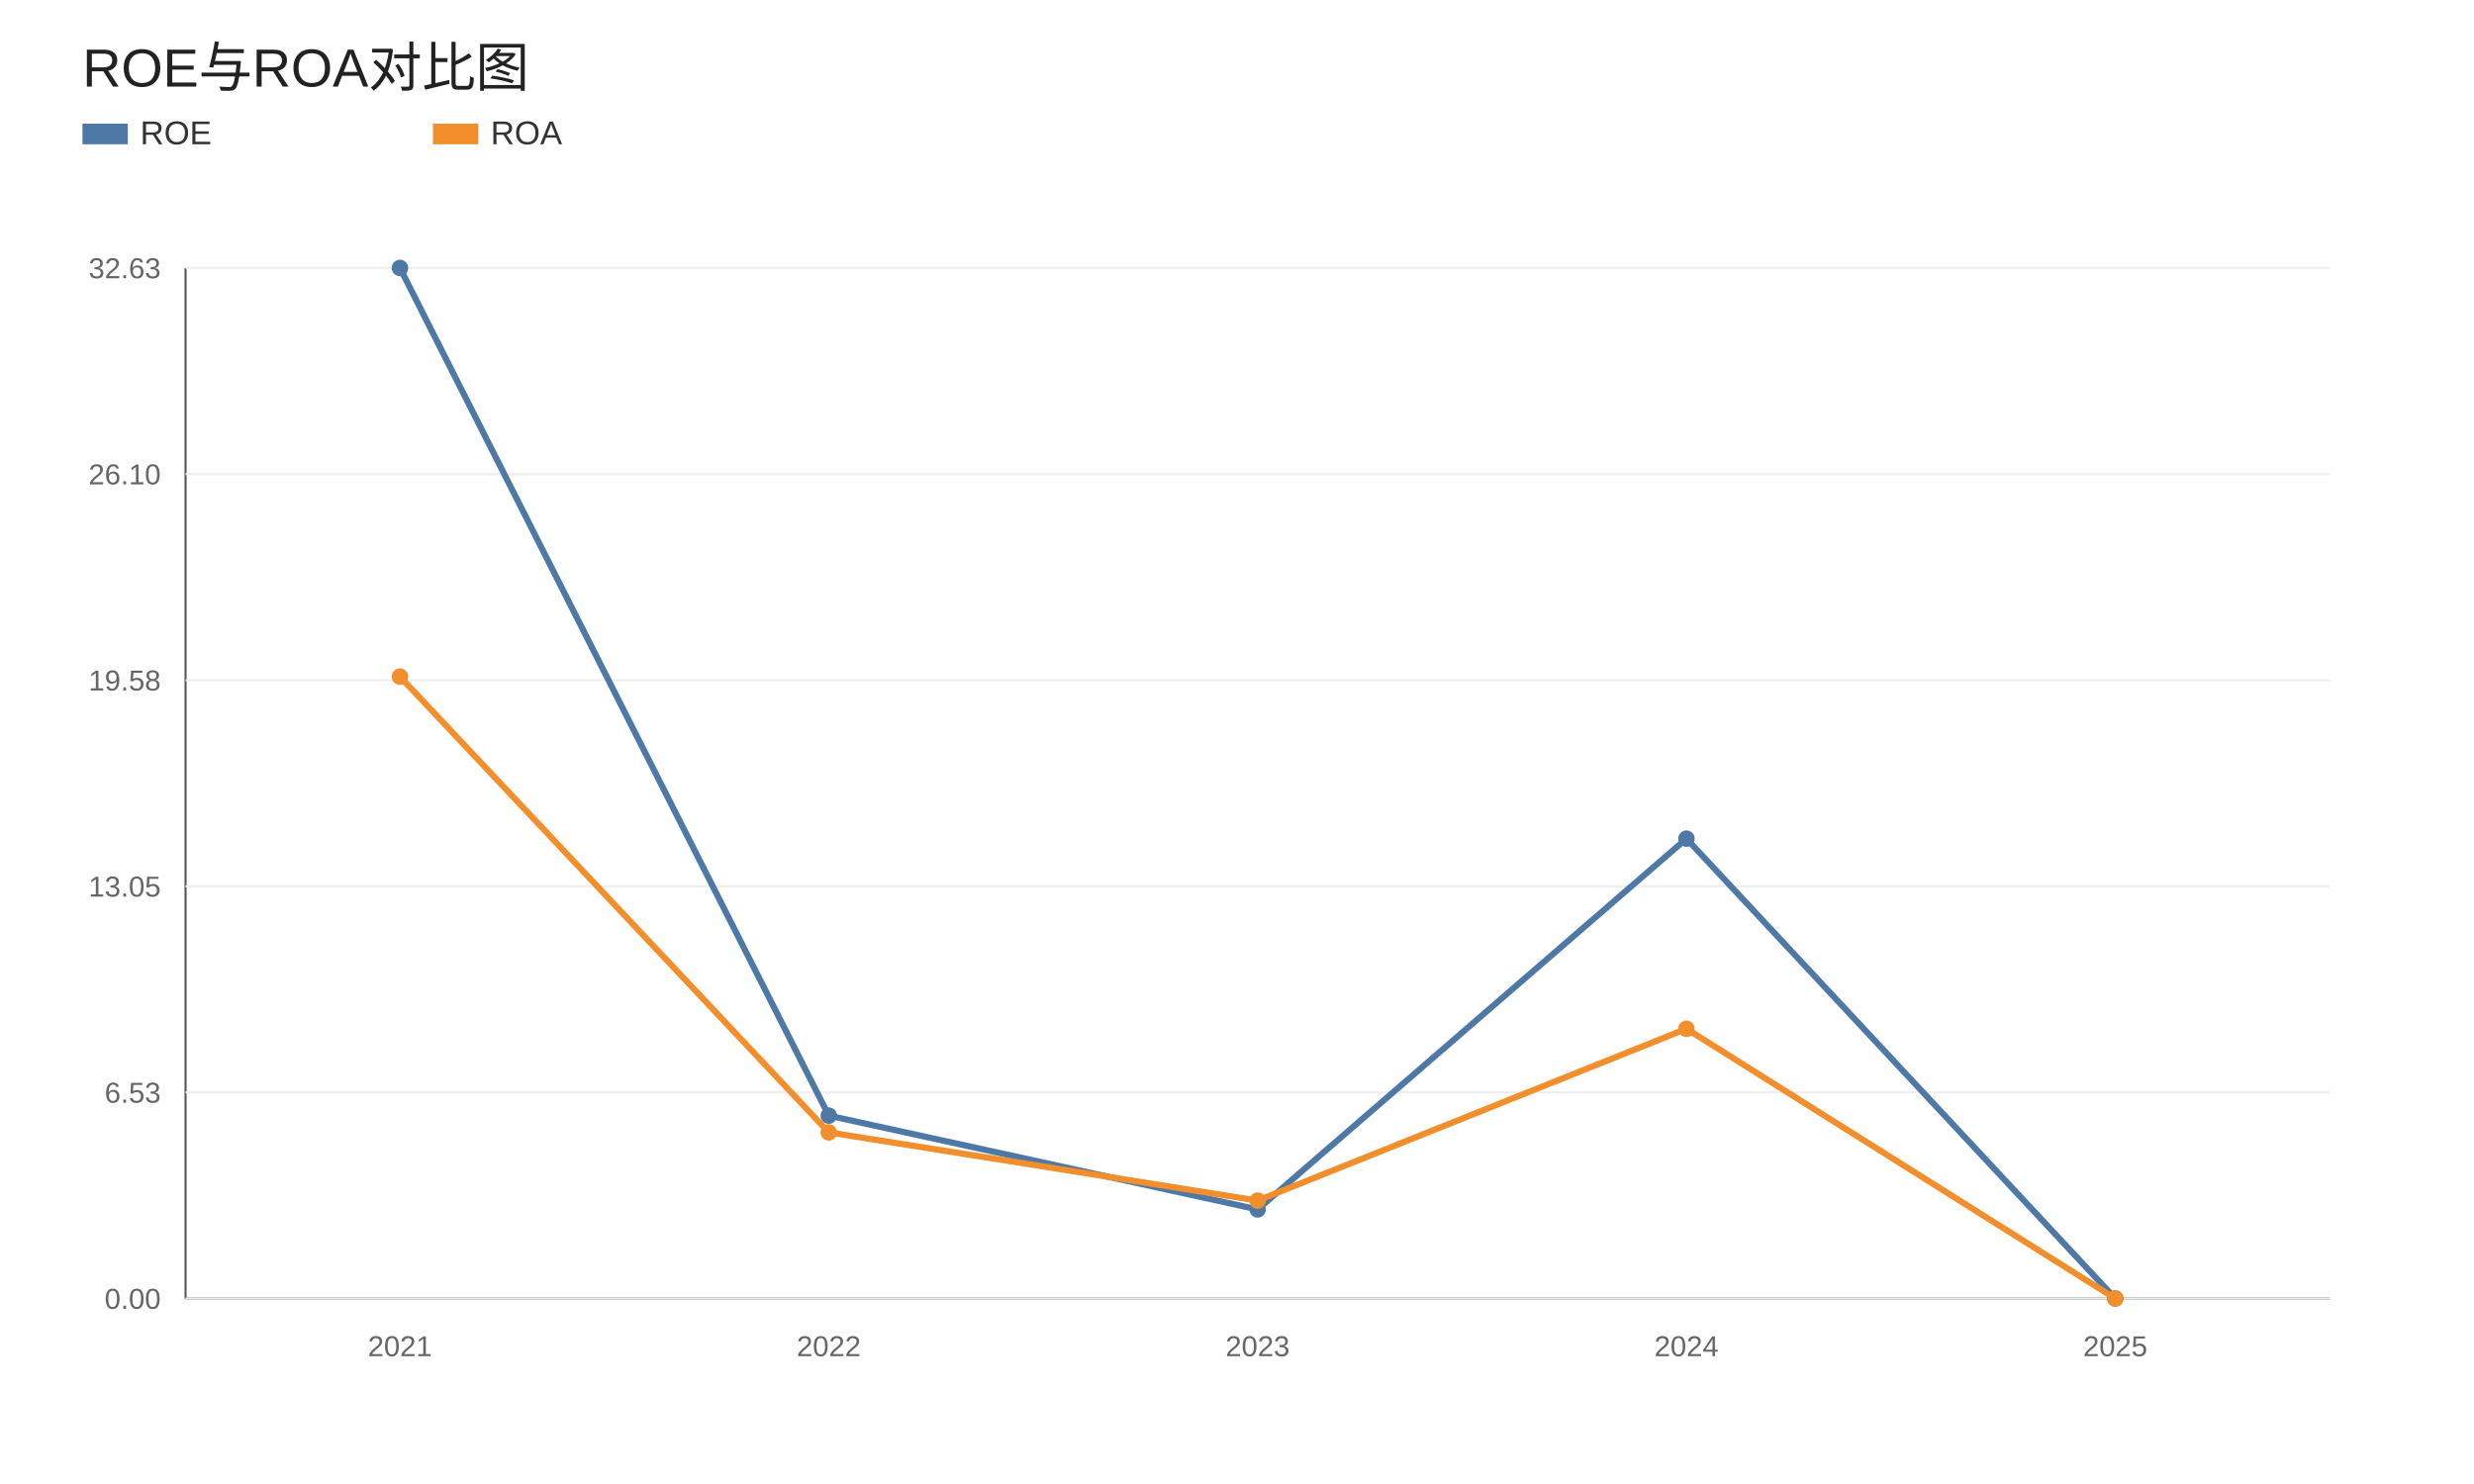
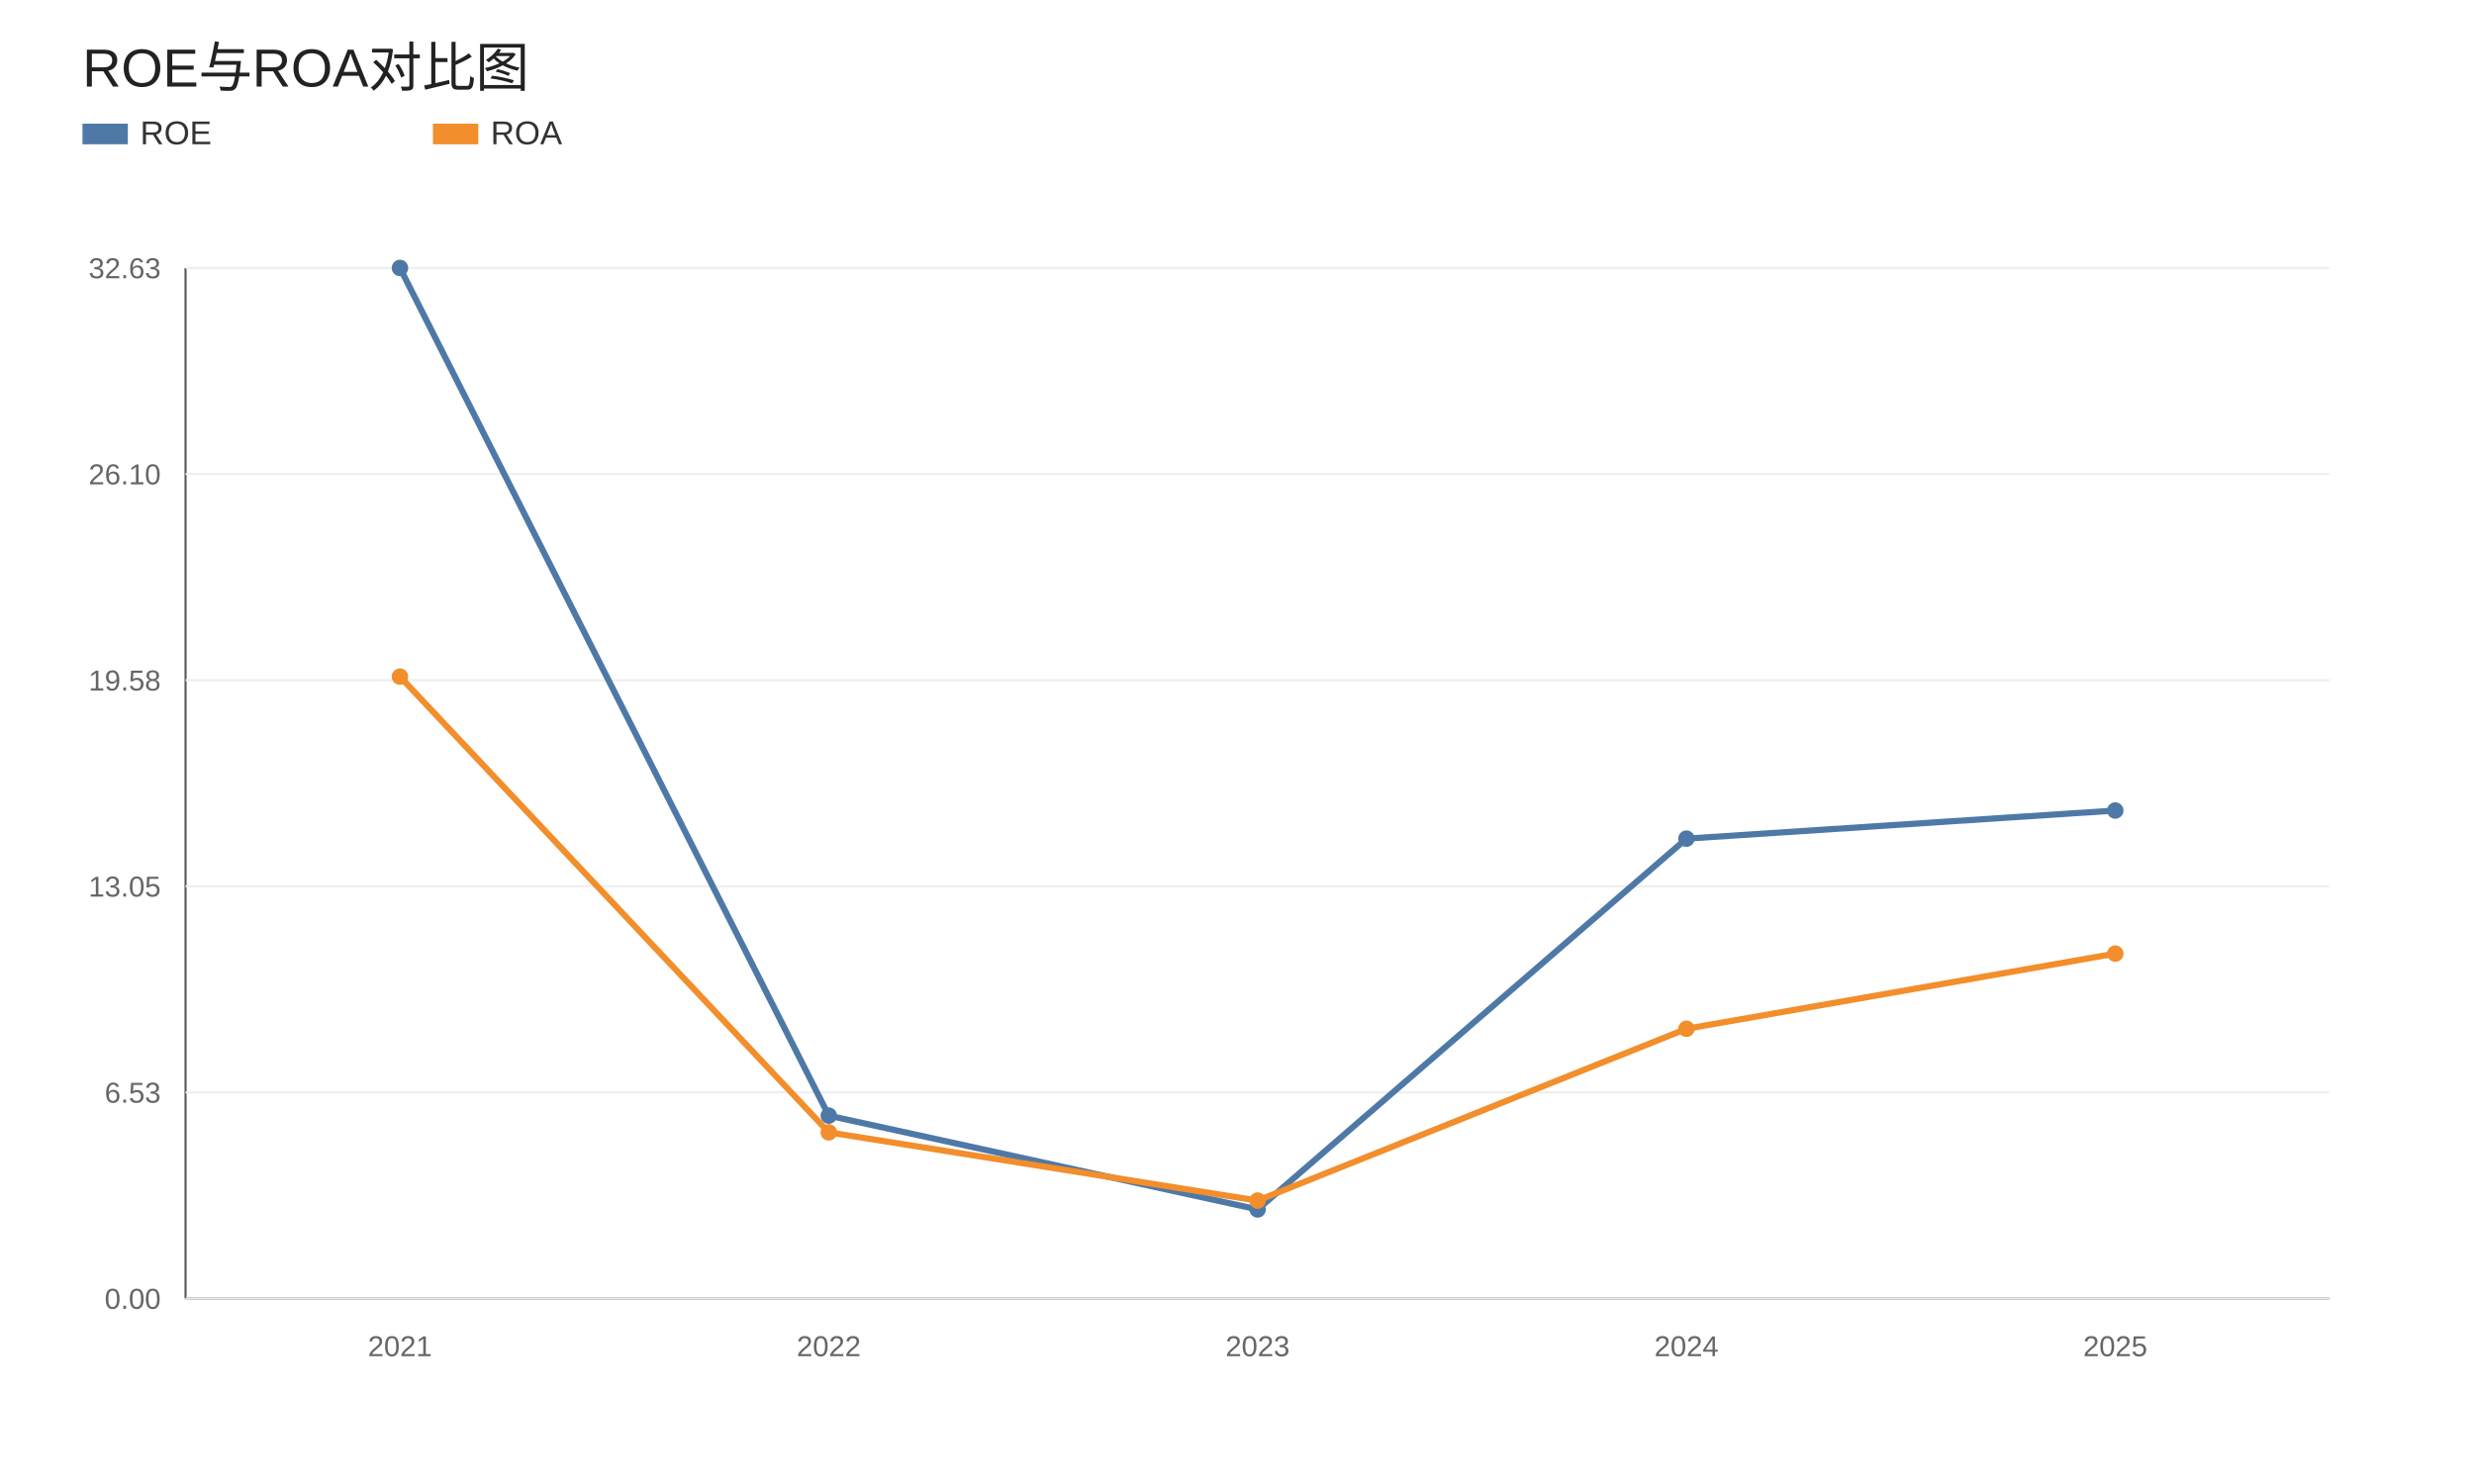
<svg xmlns="http://www.w3.org/2000/svg" width="1200" height="720" viewBox="0 0 1200 720">
  <rect x="0" y="0" width="100%" height="100%" fill="#ffffff" />
  <text x="40" y="42" font-size="26" font-family="Arial, PingFang SC, Microsoft YaHei, sans-serif" fill="#222">ROE与ROA对比图</text>
  <rect x="40" y="60" width="22" height="10" fill="#4E79A7" />
  <text x="68" y="70" font-size="16" font-family="Arial, PingFang SC, Microsoft YaHei, sans-serif" fill="#333">ROE</text>
  <rect x="210" y="60" width="22" height="10" fill="#F28E2B" />
  <text x="238" y="70" font-size="16" font-family="Arial, PingFang SC, Microsoft YaHei, sans-serif" fill="#333">ROA</text>
  <line x1="90" y1="130" x2="90" y2="630" stroke="#555" stroke-width="1" />
  <line x1="90" y1="630.0" x2="1130" y2="630.0" stroke="#555" stroke-width="1" />
  <line x1="90" y1="630.0" x2="1130" y2="630.0" stroke="#eee" stroke-width="1" />
  <text x="78" y="635.0" text-anchor="end" font-size="14" font-family="Arial, PingFang SC, Microsoft YaHei, sans-serif" fill="#666">0.00</text>
  <line x1="90" y1="530.0" x2="1130" y2="530.0" stroke="#eee" stroke-width="1" />
  <text x="78" y="535.0" text-anchor="end" font-size="14" font-family="Arial, PingFang SC, Microsoft YaHei, sans-serif" fill="#666">6.53</text>
  <line x1="90" y1="430" x2="1130" y2="430" stroke="#eee" stroke-width="1" />
  <text x="78" y="435" text-anchor="end" font-size="14" font-family="Arial, PingFang SC, Microsoft YaHei, sans-serif" fill="#666">13.05</text>
  <line x1="90" y1="330.0" x2="1130" y2="330.0" stroke="#eee" stroke-width="1" />
  <text x="78" y="335.0" text-anchor="end" font-size="14" font-family="Arial, PingFang SC, Microsoft YaHei, sans-serif" fill="#666">19.58</text>
  <line x1="90" y1="230.0" x2="1130" y2="230.0" stroke="#eee" stroke-width="1" />
  <text x="78" y="235.0" text-anchor="end" font-size="14" font-family="Arial, PingFang SC, Microsoft YaHei, sans-serif" fill="#666">26.10</text>
  <line x1="90" y1="130.0" x2="1130" y2="130.0" stroke="#eee" stroke-width="1" />
  <text x="78" y="135.0" text-anchor="end" font-size="14" font-family="Arial, PingFang SC, Microsoft YaHei, sans-serif" fill="#666">32.63</text>
  <text x="194.0" y="658" text-anchor="middle" font-size="14" font-family="Arial, PingFang SC, Microsoft YaHei, sans-serif" fill="#666">2021</text>
  <text x="402.0" y="658" text-anchor="middle" font-size="14" font-family="Arial, PingFang SC, Microsoft YaHei, sans-serif" fill="#666">2022</text>
  <text x="610.0" y="658" text-anchor="middle" font-size="14" font-family="Arial, PingFang SC, Microsoft YaHei, sans-serif" fill="#666">2023</text>
  <text x="818.0" y="658" text-anchor="middle" font-size="14" font-family="Arial, PingFang SC, Microsoft YaHei, sans-serif" fill="#666">2024</text>
  <text x="1026.0" y="658" text-anchor="middle" font-size="14" font-family="Arial, PingFang SC, Microsoft YaHei, sans-serif" fill="#666">2025</text>
-   <polyline fill="none" stroke="#4E79A7" stroke-width="3" points="194.00,130.00 402.00,541.28 610.00,586.79 818.00,406.89 1026.00,630.00" />
+   <polyline fill="none" stroke="#4E79A7" stroke-width="3" points="194.00,130.00 402.00,541.28 610.00,586.79 818.00,406.89 1026.00,393.25" />
  <circle cx="194.00" cy="130.00" r="4" fill="#4E79A7" />
  <circle cx="402.00" cy="541.28" r="4" fill="#4E79A7" />
  <circle cx="610.00" cy="586.79" r="4" fill="#4E79A7" />
  <circle cx="818.00" cy="406.89" r="4" fill="#4E79A7" />
-   <circle cx="1026.00" cy="630.00" r="4" fill="#4E79A7" />
-   <polyline fill="none" stroke="#F28E2B" stroke-width="3" points="194.00,328.28 402.00,549.40 610.00,582.50 818.00,499.14 1026.00,630.00" />
+   <circle cx="1026.00" cy="393.25" r="4" fill="#4E79A7" />
+   <polyline fill="none" stroke="#F28E2B" stroke-width="3" points="194.00,328.28 402.00,549.40 610.00,582.50 818.00,499.14 1026.00,462.67" />
  <circle cx="194.00" cy="328.28" r="4" fill="#F28E2B" />
  <circle cx="402.00" cy="549.40" r="4" fill="#F28E2B" />
  <circle cx="610.00" cy="582.50" r="4" fill="#F28E2B" />
  <circle cx="818.00" cy="499.14" r="4" fill="#F28E2B" />
-   <circle cx="1026.00" cy="630.00" r="4" fill="#F28E2B" />
+   <circle cx="1026.00" cy="462.67" r="4" fill="#F28E2B" />
</svg>
